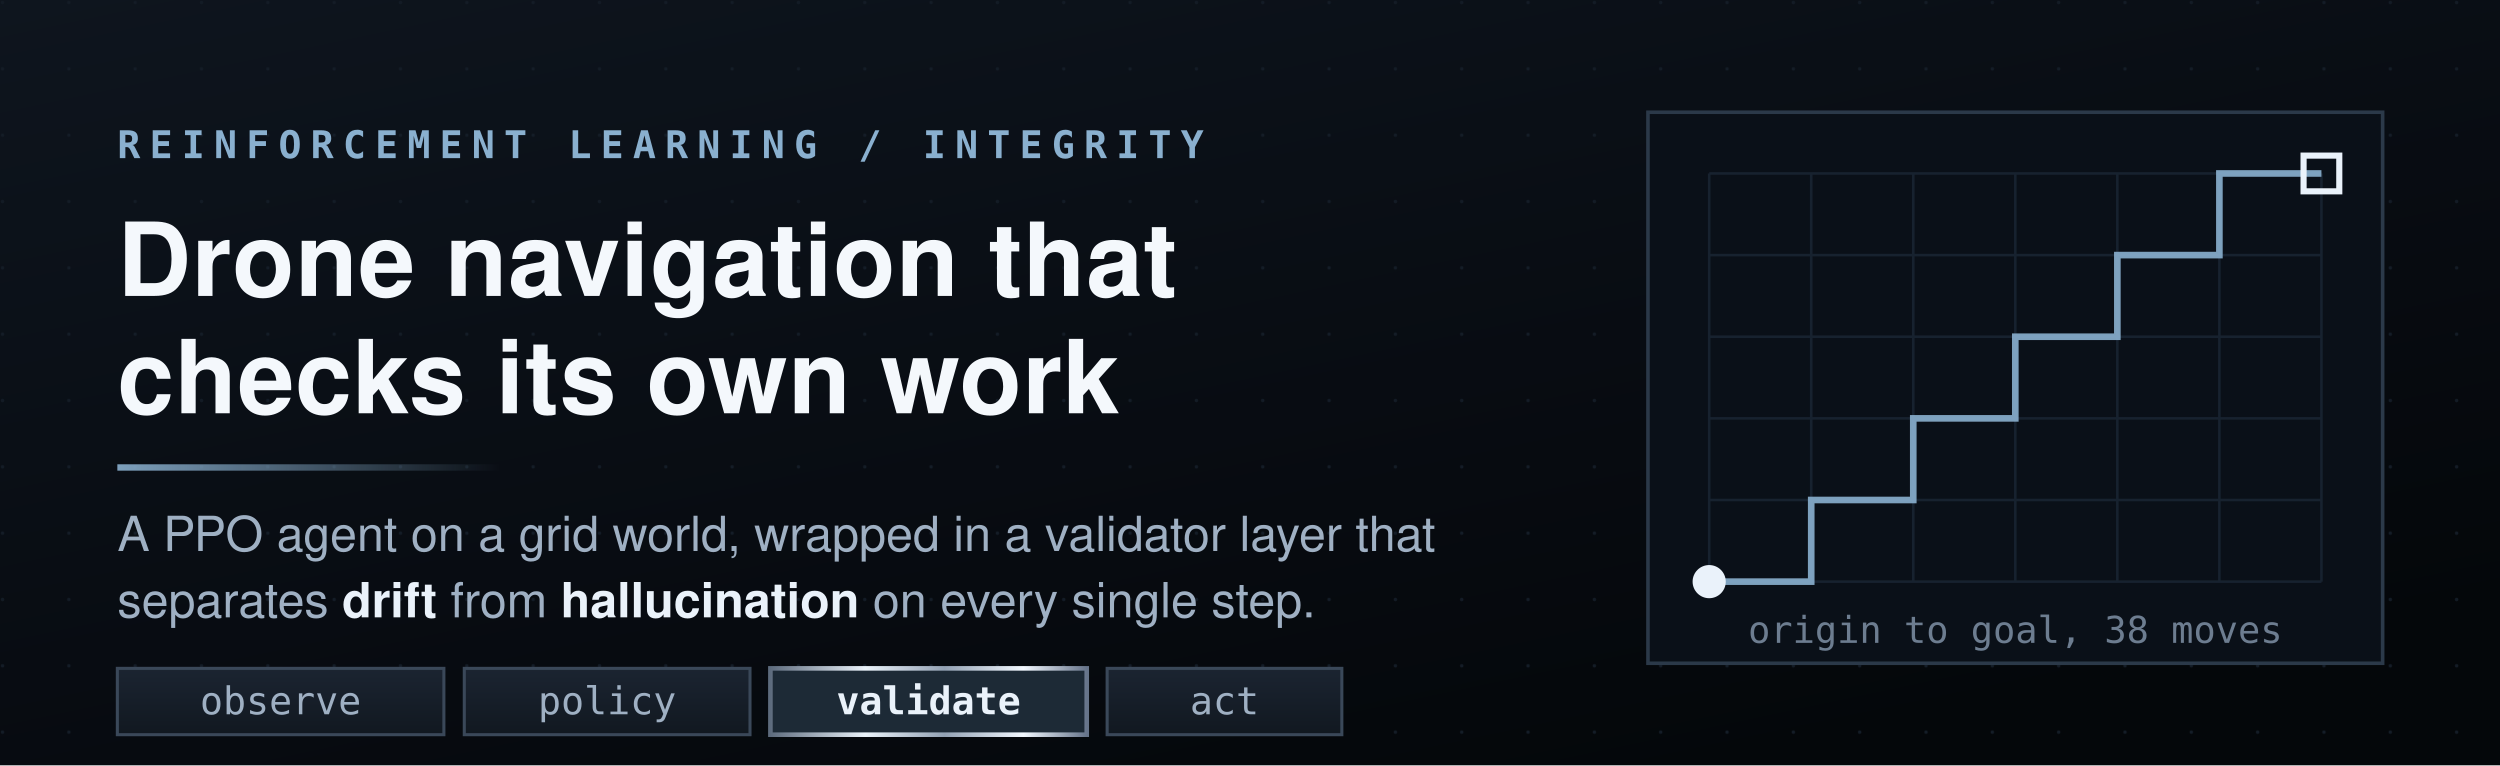
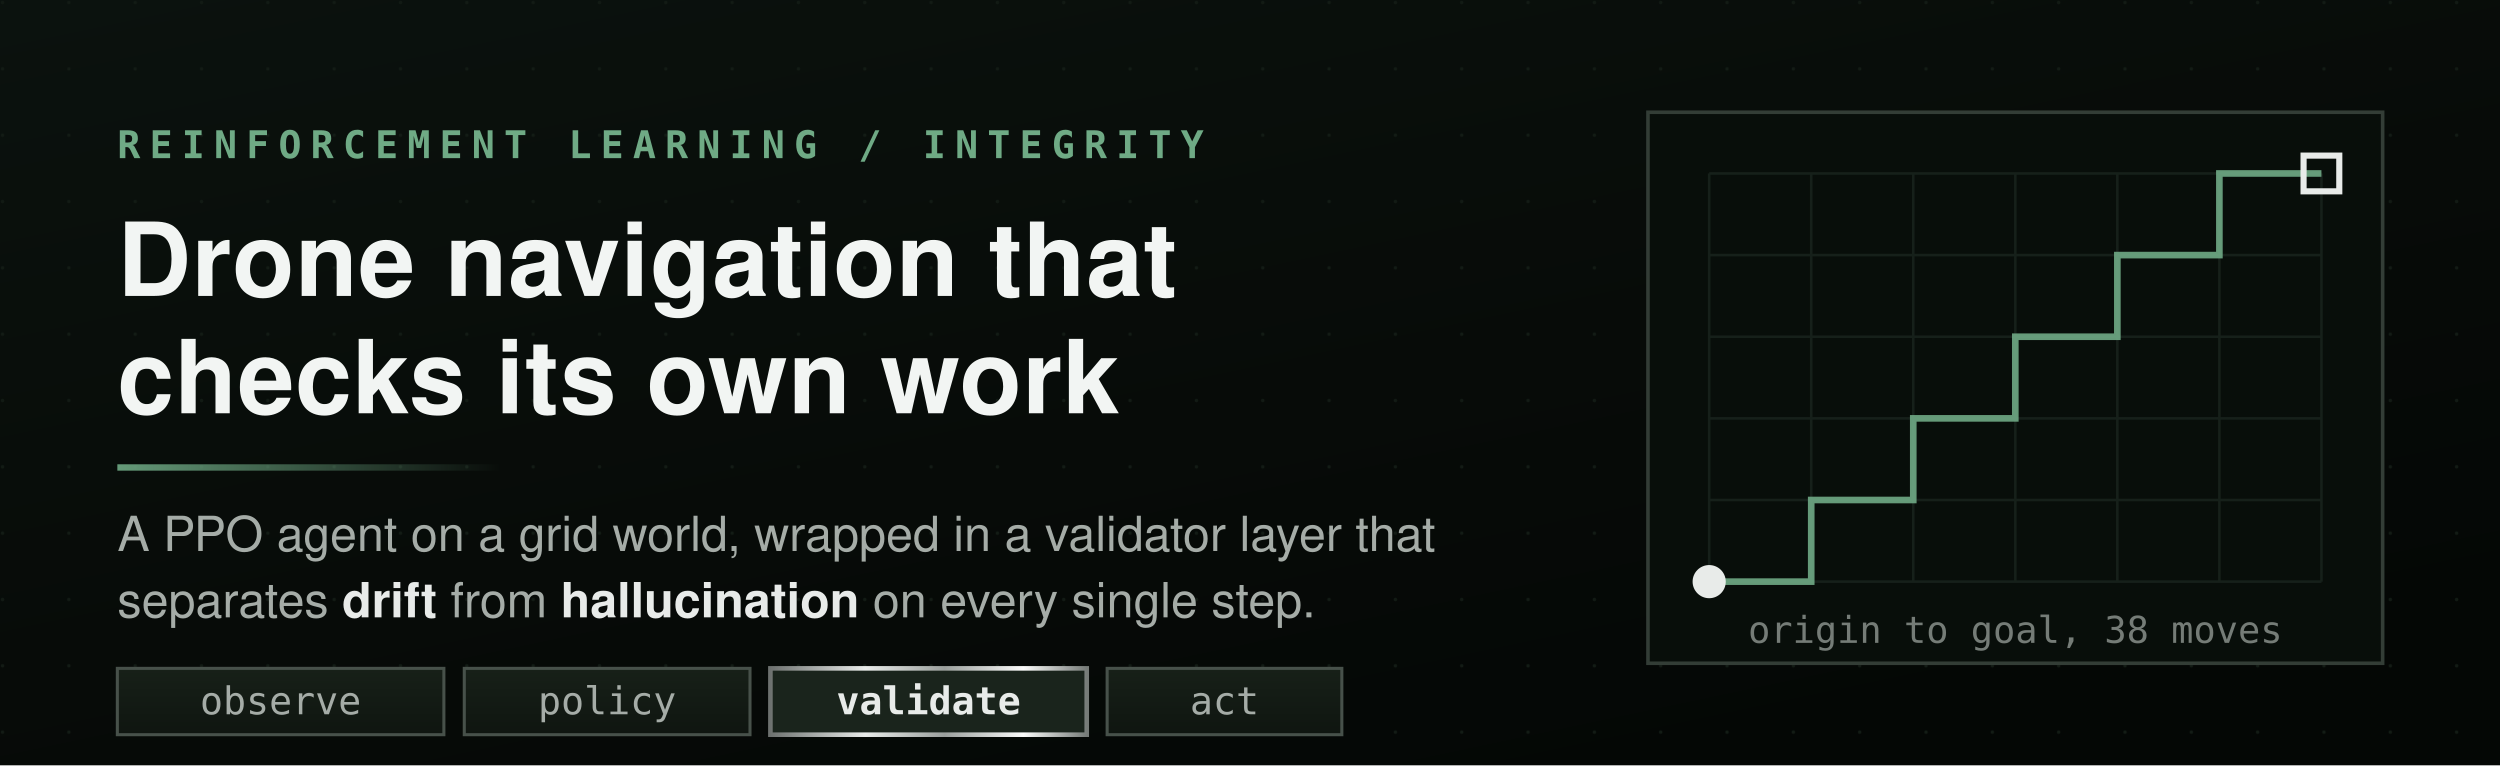
<svg xmlns="http://www.w3.org/2000/svg" viewBox="0 0 980 300" width="980" height="300" role="img" aria-label="Multi-agent RL MAPF drone navigation: a PPO agent that validates its own policy outputs, shown beside a grid world with a path from origin to goal under a validator scan frame" font-family="ui-sans-serif, -apple-system, BlinkMacSystemFont, Segoe UI, Helvetica, Arial, sans-serif">
  <defs>
    <linearGradient id="hbg" x1="0" y1="0" x2="0.7" y2="1">
-       <stop offset="0" stop-color="#0e151e" />
-       <stop offset="0.6" stop-color="#080c12" />
-       <stop offset="1" stop-color="#04070a" />
+       <stop offset="0" stop-color="#0b120e" />
+       <stop offset="0.6" stop-color="#070b08" />
+       <stop offset="1" stop-color="#040705" />
    </linearGradient>
    <pattern id="hgrid" width="26" height="26" patternUnits="userSpaceOnUse">
-       <circle cx="1" cy="1" r="0.7" fill="#131b25" />
+       <circle cx="1" cy="1" r="0.7" fill="#121a14" />
    </pattern>
    <linearGradient id="hchrome" x1="0" y1="0" x2="1" y2="0">
-       <stop offset="0" stop-color="#5d6b7d" />
-       <stop offset="0.3" stop-color="#eaf2fa" />
-       <stop offset="0.55" stop-color="#93a2b4" />
-       <stop offset="0.8" stop-color="#f2f8ff" />
-       <stop offset="1" stop-color="#66748a" />
+       <stop offset="0" stop-color="#6d716f" />
+       <stop offset="0.3" stop-color="#e8ebe9" />
+       <stop offset="0.55" stop-color="#9ba09d" />
+       <stop offset="0.8" stop-color="#fafbfa" />
+       <stop offset="1" stop-color="#767b78" />
    </linearGradient>
    <linearGradient id="hrule" x1="0" y1="0" x2="1" y2="0">
-       <stop offset="0" stop-color="#8ab0cf" stop-opacity="0.9" />
-       <stop offset="1" stop-color="#8ab0cf" stop-opacity="0" />
+       <stop offset="0" stop-color="#6faa85" stop-opacity="0.9" />
+       <stop offset="1" stop-color="#6faa85" stop-opacity="0" />
    </linearGradient>
    <linearGradient id="chip" x1="0" y1="0" x2="0" y2="1">
-       <stop offset="0" stop-color="#1b2431" />
-       <stop offset="1" stop-color="#111820" />
+       <stop offset="0" stop-color="#172018" />
+       <stop offset="1" stop-color="#0f1510" />
    </linearGradient>
  </defs>
  <rect x="0" y="0" width="980" height="300" fill="url(#hbg)" />
  <rect x="0" y="0" width="980" height="300" fill="url(#hgrid)" />
-   <text x="46" y="62" fill="#8ab0cf" font-size="15" font-weight="700" letter-spacing="3.6" font-family="ui-monospace, SFMono-Regular, Menlo, monospace">REINFORCEMENT LEARNING / INTEGRITY</text>
-   <text x="46" y="116" fill="#f4f8fc" font-size="40" font-weight="700" letter-spacing="0.3">Drone navigation that</text>
-   <text x="46" y="162" fill="#f4f8fc" font-size="40" font-weight="700" letter-spacing="0.3">checks its own work</text>
+   <text x="46" y="62" fill="#6faa85" font-size="15" font-weight="700" letter-spacing="3.6" font-family="ui-monospace, SFMono-Regular, Menlo, monospace">REINFORCEMENT LEARNING / INTEGRITY</text>
+   <text x="46" y="116" fill="#f2f5f3" font-size="40" font-weight="700" letter-spacing="0.3">Drone navigation that</text>
+   <text x="46" y="162" fill="#f2f5f3" font-size="40" font-weight="700" letter-spacing="0.3">checks its own work</text>
  <rect x="46" y="182" width="150" height="2.5" fill="url(#hrule)" />
-   <text x="46" y="216" fill="#9fb0c3" font-size="19">A PPO agent on a grid world, wrapped in a validator layer that</text>
-   <text x="46" y="242" fill="#9fb0c3" font-size="19">separates <tspan fill="#eaf2fa" font-weight="700">drift</tspan> from <tspan fill="#eaf2fa" font-weight="700">hallucination</tspan> on every single step.</text>
-   <rect x="46" y="262" width="128" height="26" fill="url(#chip)" stroke="#3a4859" stroke-width="1.2" />
-   <text x="110" y="280" fill="#9fb0c3" font-size="15" text-anchor="middle" font-family="ui-monospace, SFMono-Regular, Menlo, monospace">observe</text>
-   <rect x="182" y="262" width="112" height="26" fill="url(#chip)" stroke="#3a4859" stroke-width="1.2" />
-   <text x="238" y="280" fill="#9fb0c3" font-size="15" text-anchor="middle" font-family="ui-monospace, SFMono-Regular, Menlo, monospace">policy</text>
-   <rect x="302" y="262" width="124" height="26" fill="#1d2a36" stroke="url(#hchrome)" stroke-width="1.8" />
-   <text x="364" y="280" fill="#eaf2fa" font-size="15" text-anchor="middle" font-weight="700" font-family="ui-monospace, SFMono-Regular, Menlo, monospace">validate</text>
-   <rect x="434" y="262" width="92" height="26" fill="url(#chip)" stroke="#3a4859" stroke-width="1.2" />
-   <text x="480" y="280" fill="#9fb0c3" font-size="15" text-anchor="middle" font-family="ui-monospace, SFMono-Regular, Menlo, monospace">act</text>
+   <text x="46" y="216" fill="#a5aca7" font-size="19">A PPO agent on a grid world, wrapped in a validator layer that</text>
+   <text x="46" y="242" fill="#a5aca7" font-size="19">separates <tspan fill="#e8ebe9" font-weight="700">drift</tspan> from <tspan fill="#e8ebe9" font-weight="700">hallucination</tspan> on every single step.</text>
+   <rect x="46" y="262" width="128" height="26" fill="url(#chip)" stroke="#47514a" stroke-width="1.2" />
+   <text x="110" y="280" fill="#a5aca7" font-size="15" text-anchor="middle" font-family="ui-monospace, SFMono-Regular, Menlo, monospace">observe</text>
+   <rect x="182" y="262" width="112" height="26" fill="url(#chip)" stroke="#47514a" stroke-width="1.2" />
+   <text x="238" y="280" fill="#a5aca7" font-size="15" text-anchor="middle" font-family="ui-monospace, SFMono-Regular, Menlo, monospace">policy</text>
+   <rect x="302" y="262" width="124" height="26" fill="#1a241c" stroke="url(#hchrome)" stroke-width="1.8" />
+   <text x="364" y="280" fill="#e8ebe9" font-size="15" text-anchor="middle" font-weight="700" font-family="ui-monospace, SFMono-Regular, Menlo, monospace">validate</text>
+   <rect x="434" y="262" width="92" height="26" fill="url(#chip)" stroke="#47514a" stroke-width="1.2" />
+   <text x="480" y="280" fill="#a5aca7" font-size="15" text-anchor="middle" font-family="ui-monospace, SFMono-Regular, Menlo, monospace">act</text>
  <g transform="translate(646,44)">
-     <rect x="0" y="0" width="288" height="216" fill="#0a1018" stroke="#2b3949" stroke-width="1.4" />
-     <g stroke="#17222f" stroke-width="1">
+     <rect x="0" y="0" width="288" height="216" fill="#080e0a" stroke="#333d36" stroke-width="1.4" />
+     <g stroke="#16201a" stroke-width="1">
      <line x1="24" y1="24" x2="264" y2="24" />
      <line x1="24" y1="56" x2="264" y2="56" />
      <line x1="24" y1="88" x2="264" y2="88" />
      <line x1="24" y1="120" x2="264" y2="120" />
      <line x1="24" y1="152" x2="264" y2="152" />
      <line x1="24" y1="184" x2="264" y2="184" />
      <line x1="24" y1="24" x2="24" y2="184" />
      <line x1="64" y1="24" x2="64" y2="184" />
      <line x1="104" y1="24" x2="104" y2="184" />
      <line x1="144" y1="24" x2="144" y2="184" />
      <line x1="184" y1="24" x2="184" y2="184" />
      <line x1="224" y1="24" x2="224" y2="184" />
      <line x1="264" y1="24" x2="264" y2="184" />
    </g>
-     <path d="M 24 184 L 64 184 L 64 152 L 104 152 L 104 120 L 144 120 L 144 88 L 184 88 L 184 56 L 224 56 L 224 24 L 264 24" stroke="#8ab0cf" stroke-width="2.6" fill="none" stroke-linejoin="miter" opacity="0.9" />
-     <circle cx="24" cy="184" r="6.5" fill="#eaf2fa" />
-     <rect x="257" y="17" width="14" height="14" fill="none" stroke="#eaf2fa" stroke-width="2.4" />
-     <text x="144" y="208" fill="#6d7d90" font-size="14.5" text-anchor="middle" font-family="ui-monospace, SFMono-Regular, Menlo, monospace">origin to goal, 38 moves</text>
+     <path d="M 24 184 L 64 184 L 64 152 L 104 152 L 104 120 L 144 120 L 144 88 L 184 88 L 184 56 L 224 56 L 224 24 L 264 24" stroke="#6faa85" stroke-width="2.6" fill="none" stroke-linejoin="miter" opacity="0.9" />
+     <circle cx="24" cy="184" r="6.5" fill="#e8ebe9" />
+     <rect x="257" y="17" width="14" height="14" fill="none" stroke="#e8ebe9" stroke-width="2.4" />
+     <text x="144" y="208" fill="#757c77" font-size="14.5" text-anchor="middle" font-family="ui-monospace, SFMono-Regular, Menlo, monospace">origin to goal, 38 moves</text>
  </g>
</svg>
